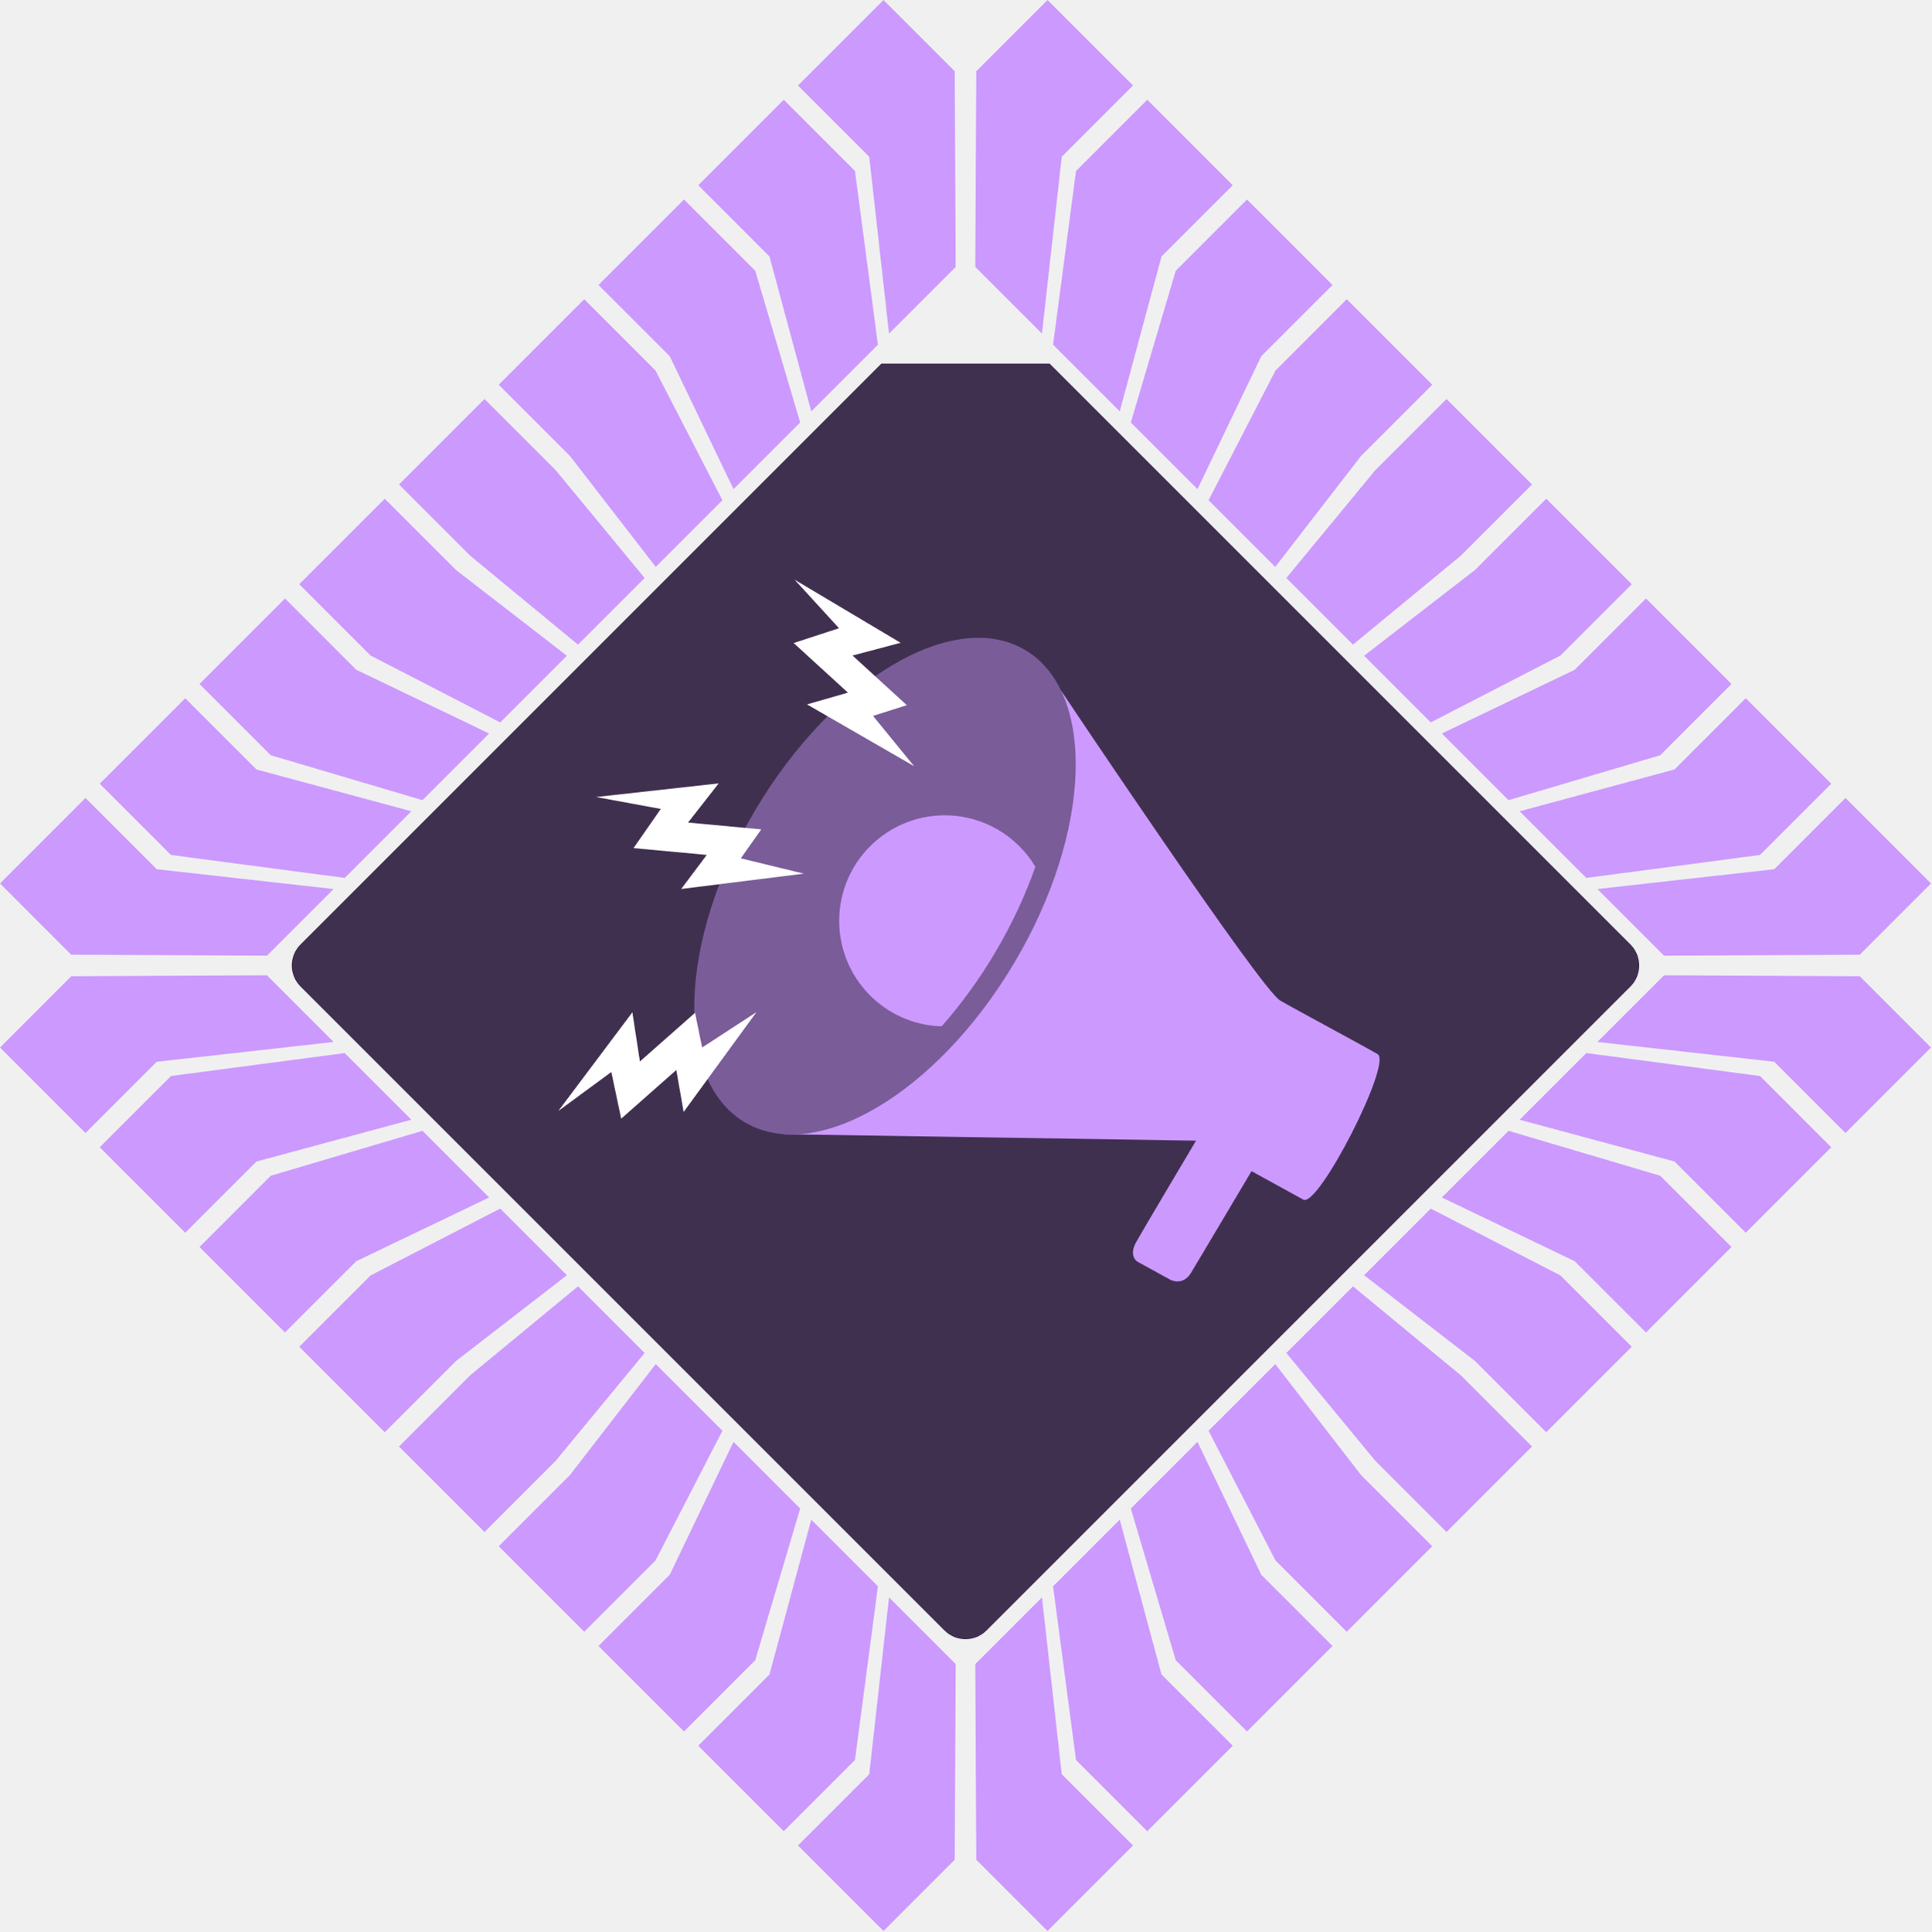
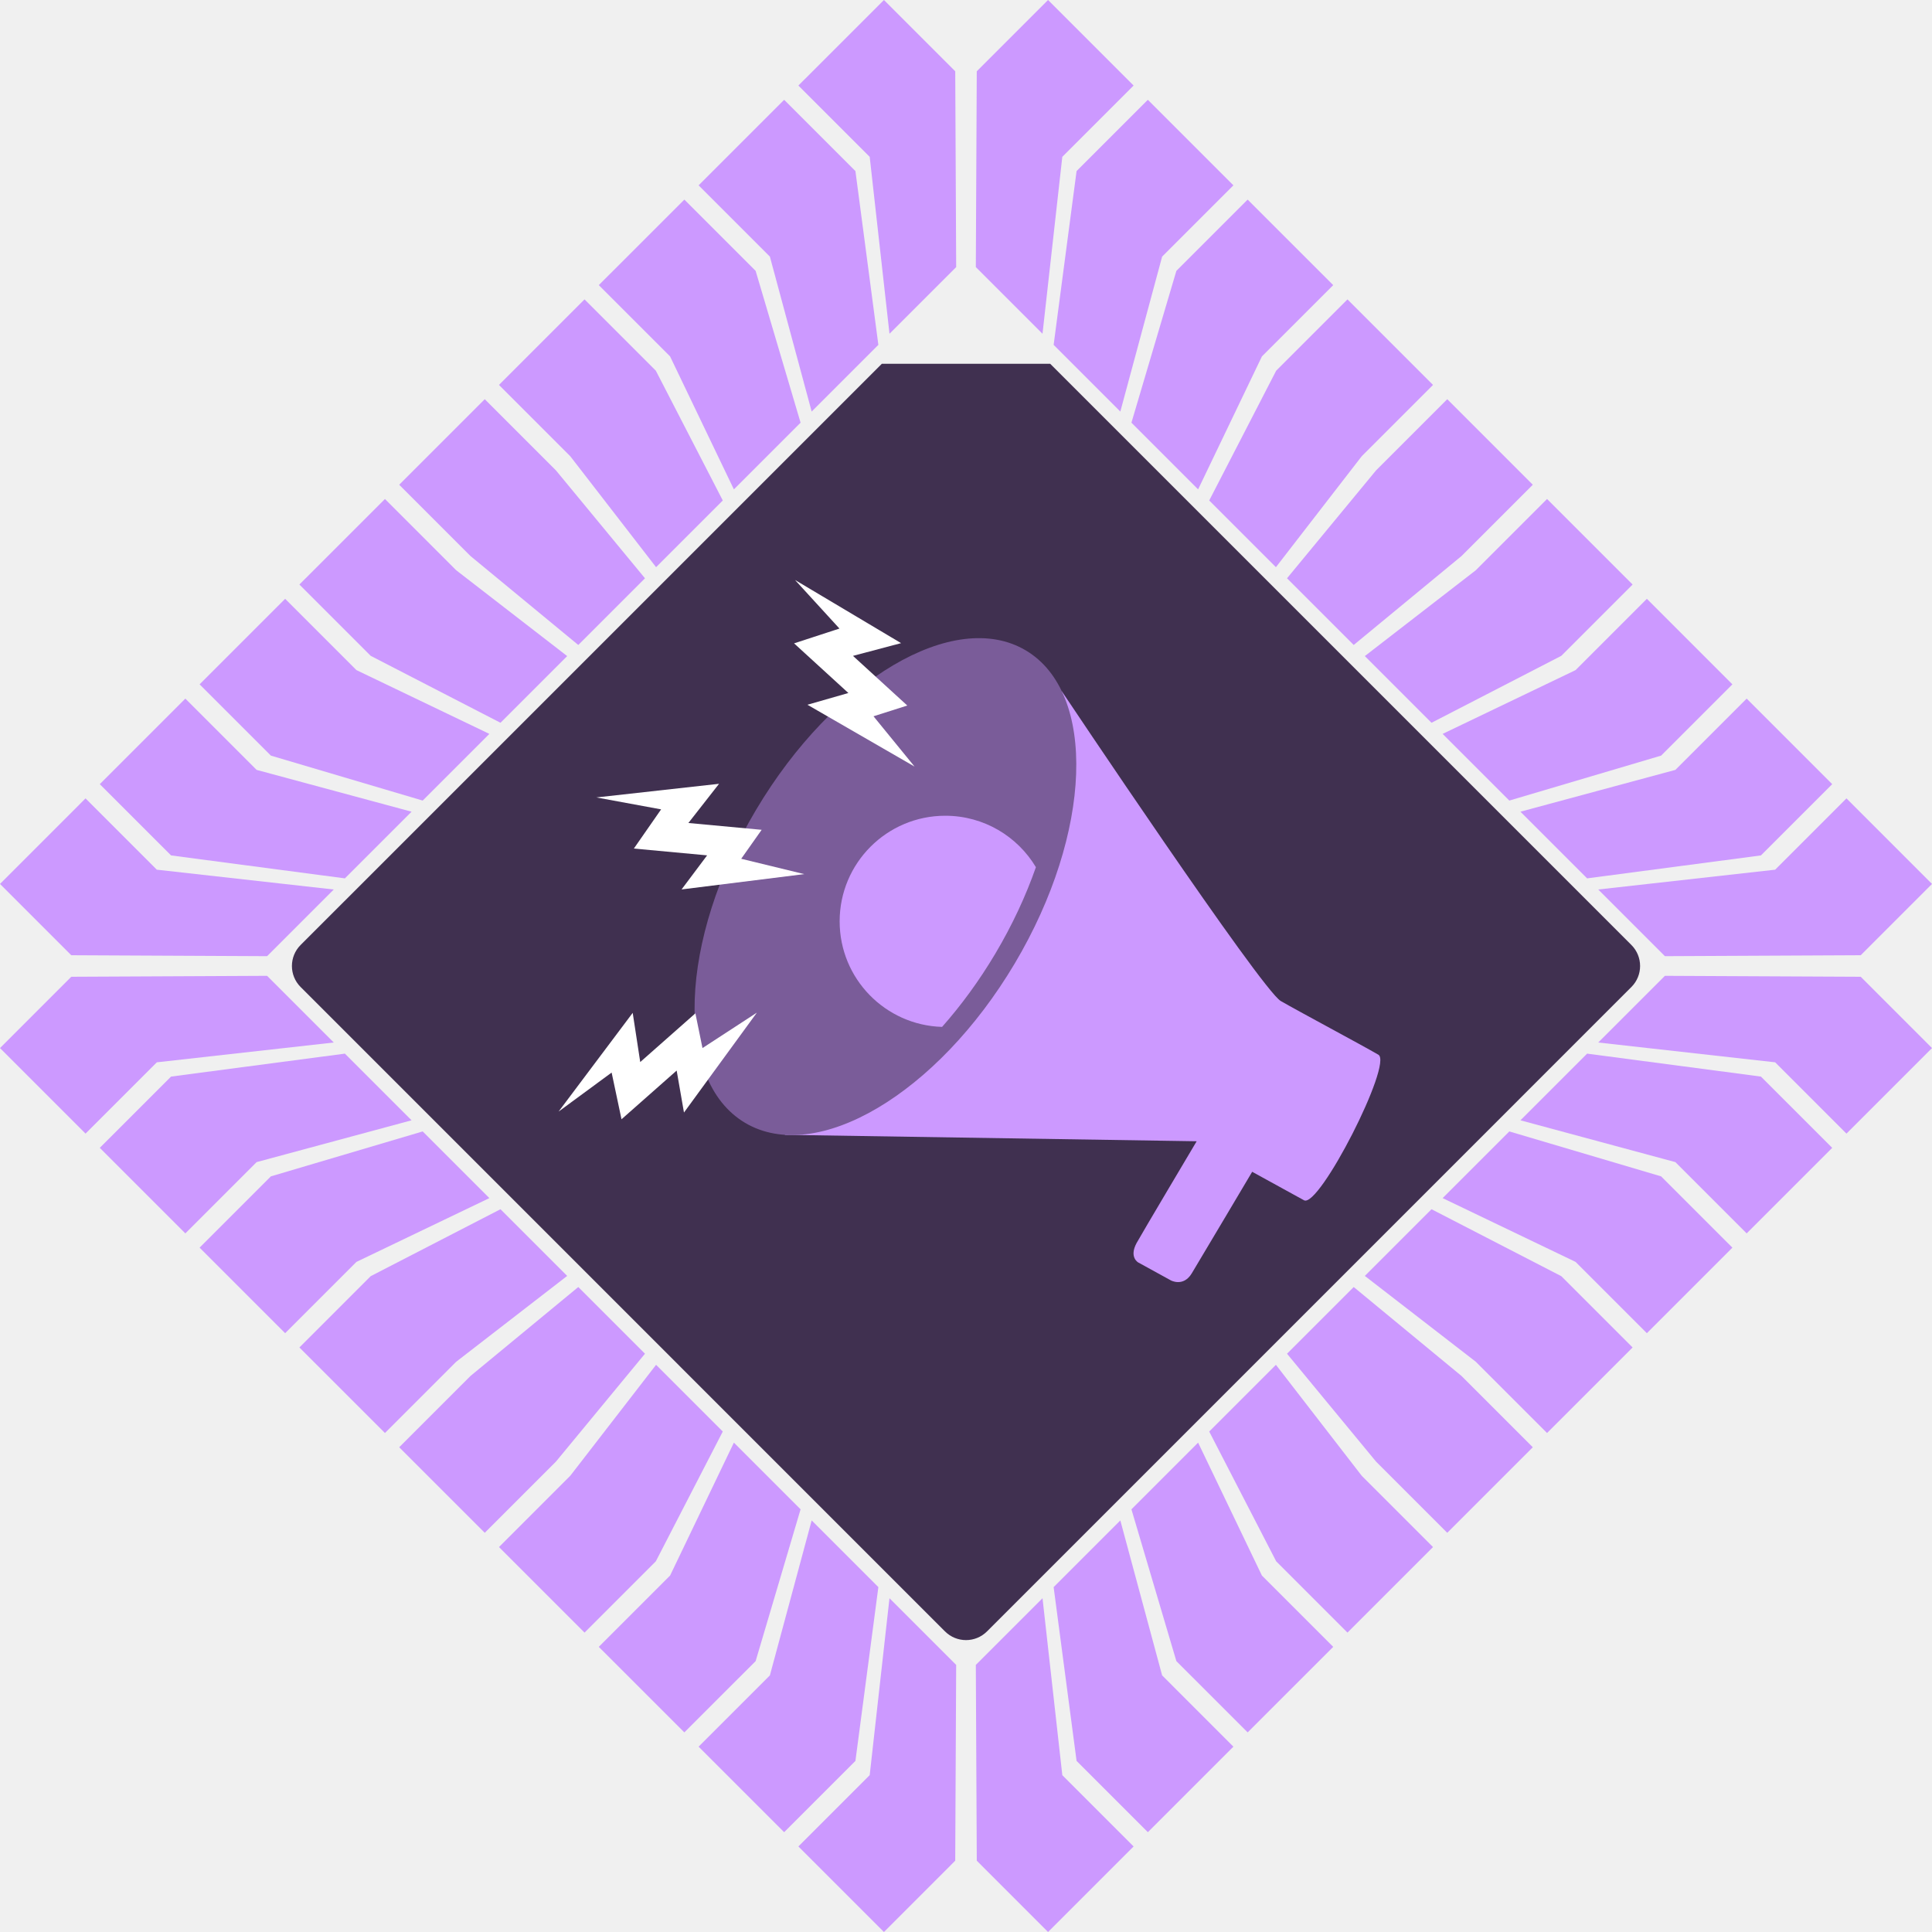
- <svg xmlns="http://www.w3.org/2000/svg" width="567" height="567" viewBox="0 0 567 567" fill="none">
+ <svg xmlns="http://www.w3.org/2000/svg" width="150" height="150" viewBox="0 0 150 150" fill="none">
  <g clip-path="url(#clip0_40_2)">
-     <path d="M488.554 286.348L546.013 286.625L566.929 307.546L541.829 332.647L520.907 311.726L468.985 305.916L488.554 286.348Z" fill="#CC99FF" />
-     <path d="M465.726 309.179L516.725 315.912L537.646 336.829L512.542 361.93L491.624 341.013L446.157 328.744L465.726 309.179Z" fill="#CC99FF" />
-     <path d="M442.895 332.007L487.44 345.196L508.358 366.113L483.257 391.214L462.341 370.297L423.325 351.575L442.895 332.007Z" fill="#CC99FF" />
-     <path d="M420.066 354.838L458.152 374.48L479.073 395.401L453.97 420.502L433.052 399.585L400.499 374.407L420.066 354.838Z" fill="#CC99FF" />
-     <path d="M397.235 377.666L428.869 403.768L449.786 424.685L424.685 449.785L403.769 428.868L377.666 397.234L397.235 377.666Z" fill="#CC99FF" />
-     <path d="M374.408 400.494L399.585 433.052L420.503 453.973L395.402 479.073L374.481 458.152L354.835 420.066L374.408 400.494Z" fill="#CC99FF" />
-     <path d="M351.575 423.325L370.298 462.34L391.218 483.257L366.112 508.357L345.196 487.44L332.007 442.895L351.575 423.325Z" fill="#CC99FF" />
-     <path d="M328.749 446.157L341.013 491.623L361.931 512.54L336.829 537.641L315.913 516.724L309.179 465.726L328.749 446.157Z" fill="#CC99FF" />
-     <path d="M305.917 468.988L311.726 520.907L332.645 541.828L307.542 566.929L286.626 546.008L286.349 488.554L305.917 468.988Z" fill="#CC99FF" />
-     <path d="M488.554 280.581L546.012 280.304L566.929 259.383L541.828 234.282L520.907 255.203L468.985 261.013L488.554 280.581Z" fill="#CC99FF" />
-     <path d="M465.726 257.75L516.725 251.017L537.646 230.1L512.541 204.999L491.624 225.916L446.156 238.185L465.726 257.75Z" fill="#CC99FF" />
-     <path d="M442.895 234.922L487.44 221.732L508.357 200.815L483.257 175.715L462.341 196.632L423.325 215.354L442.895 234.922Z" fill="#CC99FF" />
-     <path d="M420.066 212.091L458.152 192.448L479.073 171.527L453.969 146.427L433.052 167.344L400.498 192.521L420.066 212.091Z" fill="#CC99FF" />
-     <path d="M397.234 189.263L428.869 163.161L449.786 142.244L424.685 117.144L403.768 138.061L377.666 169.694L397.234 189.263Z" fill="#CC99FF" />
-     <path d="M374.408 166.435L399.585 133.877L420.502 112.956L395.402 87.855L374.481 108.776L354.834 146.862L374.408 166.435Z" fill="#CC99FF" />
-     <path d="M351.575 143.604L370.298 104.589L391.218 83.672L366.112 58.571L345.196 79.488L332.007 124.034L351.575 143.604Z" fill="#CC99FF" />
-     <path d="M328.749 120.771L341.013 75.306L361.93 54.389L336.829 29.288L315.912 50.205L309.179 101.203L328.749 120.771Z" fill="#CC99FF" />
-     <path d="M305.916 97.94L311.725 46.021L332.645 25.101L307.542 0L286.625 20.921L286.348 78.375L305.916 97.94Z" fill="#CC99FF" />
-     <path d="M78.376 286.348L20.917 286.625L0 307.546L25.1 332.647L46.022 311.726L97.944 305.916L78.376 286.348Z" fill="#CC99FF" />
-     <path d="M101.204 309.179L50.205 315.912L29.284 336.829L54.387 361.93L75.305 341.013L120.772 328.744L101.204 309.179Z" fill="#CC99FF" />
-     <path d="M124.034 332.007L79.489 345.196L58.571 366.113L83.672 391.214L104.588 370.297L143.604 351.575L124.034 332.007Z" fill="#CC99FF" />
-     <path d="M146.863 354.838L108.777 374.48L87.856 395.401L112.959 420.502L133.877 399.585L166.43 374.407L146.863 354.838Z" fill="#CC99FF" />
-     <path d="M169.694 377.666L138.06 403.768L117.143 424.685L142.245 449.785L163.161 428.868L189.263 397.234L169.694 377.666Z" fill="#CC99FF" />
-     <path d="M192.521 400.494L167.344 433.052L146.426 453.973L171.527 479.073L192.448 458.152L212.094 420.066L192.521 400.494Z" fill="#CC99FF" />
-     <path d="M215.354 423.325L196.631 462.34L175.711 483.257L200.816 508.357L221.733 487.44L234.922 442.895L215.354 423.325Z" fill="#CC99FF" />
-     <path d="M238.18 446.157L225.916 491.623L204.998 512.54L230.1 537.641L251.016 516.724L257.75 465.726L238.18 446.157Z" fill="#CC99FF" />
-     <path d="M261.012 468.988L255.204 520.907L234.284 541.828L259.387 566.929L280.303 546.008L280.581 488.554L261.012 468.988Z" fill="#CC99FF" />
-     <path d="M78.375 280.581L20.917 280.304L0 259.383L25.101 234.282L46.021 255.203L97.944 261.013L78.375 280.581Z" fill="#CC99FF" />
-     <path d="M101.203 257.75L50.205 251.017L29.284 230.1L54.388 204.999L75.305 225.916L120.772 238.185L101.203 257.75Z" fill="#CC99FF" />
-     <path d="M124.034 234.922L79.488 221.732L58.571 200.815L83.672 175.715L104.588 196.632L143.604 215.354L124.034 234.922Z" fill="#CC99FF" />
-     <path d="M146.863 212.091L108.777 192.448L87.855 171.527L112.96 146.427L133.877 167.344L166.431 192.521L146.863 212.091Z" fill="#CC99FF" />
-     <path d="M169.694 189.263L138.06 163.161L117.143 142.244L142.244 117.144L163.161 138.061L189.263 169.694L169.694 189.263Z" fill="#CC99FF" />
-     <path d="M192.521 166.435L167.344 133.877L146.427 112.956L171.527 87.855L192.448 108.776L212.095 146.862L192.521 166.435Z" fill="#CC99FF" />
-     <path d="M215.354 143.604L196.631 104.589L175.711 83.672L200.816 58.571L221.733 79.488L234.922 124.034L215.354 143.604Z" fill="#CC99FF" />
-     <path d="M238.18 120.771L225.916 75.306L204.999 54.389L230.1 29.288L251.017 50.205L257.75 101.203L238.18 120.771Z" fill="#CC99FF" />
-     <path d="M261.013 97.94L255.204 46.021L234.283 25.101L259.387 0L280.304 20.921L280.581 78.375L261.013 97.94Z" fill="#CC99FF" />
-     <path d="M283.466 481.272C281.235 481.272 279.002 480.418 277.298 478.718L88.212 289.629C84.807 286.228 84.807 280.703 88.212 277.298L258.763 106.747H308.166L478.717 277.298C482.122 280.703 482.122 286.228 478.717 289.629L289.633 478.719C287.93 480.419 285.7 481.272 283.466 481.272Z" fill="#403050" />
-     <path d="M375.835 293.743C370.106 290.424 311.573 202.837 311.573 202.837L230.305 333.007L351.151 334.893C351.151 334.893 334.742 362.504 333.52 364.762C331.257 368.945 333.999 370.452 333.999 370.452L343.585 375.722C343.585 375.722 347.247 377.735 349.707 373.66C352.663 368.764 367.442 343.848 367.442 343.848C367.442 343.848 380.64 351.097 382.648 352.207C387.078 354.655 408.82 312.021 404.473 309.496C399.223 306.446 381.161 296.829 375.835 293.743Z" fill="#CC99FF" />
-     <path d="M221.874 237.616C199.125 275.895 197.672 317.024 218.63 329.48C239.588 341.934 275.022 321.002 297.77 282.72C320.52 244.44 321.972 203.31 301.014 190.855C280.056 178.4 244.623 199.335 221.874 237.616Z" fill="#7A5C99" />
-     <path d="M292.062 279.846C297.073 271.412 301.05 262.84 303.981 254.467C298.567 245.428 288.683 239.374 277.378 239.374C260.262 239.374 246.387 253.249 246.387 270.364C246.387 287.17 259.765 300.841 276.45 301.333C282.039 295.014 287.327 287.812 292.062 279.846Z" fill="#CC99FF" />
-     <path d="M179.479 314.736L163.914 326.18L185.661 297.213L187.874 311.648L204.059 297.354L206.141 307.548L222.092 297.153L200.71 326.463L198.562 314.148L182.377 328.442L179.479 314.736Z" fill="white" />
-     <path d="M194 237.5L175 234L211 230L202 241.5L223.5 243.5L217.5 252L236 256.5L200 261L207.5 251L186 249L194 237.5Z" fill="white" />
-     <path d="M246.331 184.445L233.291 170.19L264.413 188.722L250.297 192.462L266.236 207.03L256.322 210.188L268.36 224.939L236.936 206.806L248.951 203.356L233.013 188.789L246.331 184.445Z" fill="white" />
+     <path d="M129.263 75.763L144.466 75.836L150 81.372L143.359 88.013L137.823 82.478L124.086 80.94L129.263 75.763Z" fill="#CC99FF" />
+     <path d="M123.223 81.804L136.717 83.585L142.252 89.119L135.61 95.761L130.075 90.226L118.046 86.98L123.223 81.804Z" fill="#CC99FF" />
+     <path d="M117.183 87.844L128.968 91.333L134.503 96.867L127.862 103.509L122.328 97.974L112.005 93.021L117.183 87.844Z" fill="#CC99FF" />
+     <path d="M111.142 93.884L121.219 99.081L126.755 104.617L120.113 111.258L114.578 105.724L105.965 99.062L111.142 93.884Z" fill="#CC99FF" />
+     <path d="M105.102 99.924L113.472 106.83L119.006 112.365L112.365 119.006L106.83 113.471L99.924 105.102L105.102 99.924Z" fill="#CC99FF" />
+     <path d="M99.062 105.964L105.724 114.578L111.258 120.114L104.617 126.755L99.082 121.219L93.883 111.143L99.062 105.964Z" fill="#CC99FF" />
+     <path d="M93.021 112.005L97.975 122.327L103.51 127.862L96.867 134.503L91.333 128.969L87.844 117.183L93.021 112.005Z" fill="#CC99FF" />
+     <path d="M86.982 118.046L90.227 130.075L95.761 135.61L89.119 142.251L83.585 136.717L81.804 123.223L86.982 118.046Z" fill="#CC99FF" />
+     <path d="M80.941 124.086L82.478 137.823L88.012 143.359L81.371 150L75.837 144.465L75.763 129.263L80.941 124.086Z" fill="#CC99FF" />
+     <path d="M129.263 74.237L144.466 74.164L150 68.629L143.359 61.987L137.823 67.522L124.086 69.06L129.263 74.237Z" fill="#CC99FF" />
+     <path d="M123.223 68.196L136.717 66.415L142.252 60.881L135.61 54.239L130.075 59.774L118.045 63.02L123.223 68.196Z" fill="#CC99FF" />
+     <path d="M117.183 62.156L128.969 58.666L134.503 53.132L127.862 46.491L122.328 52.026L112.005 56.979L117.183 62.156Z" fill="#CC99FF" />
+     <path d="M111.142 56.116L121.219 50.919L126.755 45.383L120.113 38.742L114.578 44.276L105.965 50.938L111.142 56.116Z" fill="#CC99FF" />
+     <path d="M105.101 50.076L113.472 43.17L119.006 37.635L112.365 30.994L106.83 36.529L99.924 44.898L105.101 50.076Z" fill="#CC99FF" />
+     <path d="M99.062 44.036L105.724 35.422L111.258 29.886L104.617 23.245L99.082 28.78L93.883 38.857L99.062 44.036Z" fill="#CC99FF" />
+     <path d="M93.021 37.995L97.975 27.672L103.51 22.138L96.867 15.497L91.333 21.031L87.844 32.817L93.021 37.995Z" fill="#CC99FF" />
+     <path d="M86.982 31.954L90.227 19.925L95.761 14.39L89.119 7.749L83.585 13.283L81.804 26.776L86.982 31.954Z" fill="#CC99FF" />
+     <path d="M80.94 25.913L82.477 12.176L88.012 6.641L81.371 0L75.836 5.535L75.763 20.737L80.94 25.913Z" fill="#CC99FF" />
+     <path d="M20.737 75.763L5.534 75.836L0 81.372L6.641 88.013L12.177 82.478L25.914 80.94L20.737 75.763Z" fill="#CC99FF" />
+     <path d="M26.777 81.804L13.283 83.585L7.748 89.119L14.39 95.761L19.924 90.226L31.954 86.98L26.777 81.804Z" fill="#CC99FF" />
+     <path d="M32.817 87.844L21.031 91.333L15.497 96.867L22.138 103.509L27.672 97.974L37.995 93.021L32.817 87.844Z" fill="#CC99FF" />
+     <path d="M38.857 93.884L28.78 99.081L23.245 104.617L29.887 111.258L35.422 105.724L44.035 99.062L38.857 93.884Z" fill="#CC99FF" />
+     <path d="M44.898 99.924L36.528 106.83L30.994 112.365L37.636 119.006L43.17 113.471L50.076 105.102L44.898 99.924Z" fill="#CC99FF" />
+     <path d="M50.938 105.964L44.276 114.578L38.742 120.114L45.383 126.755L50.919 121.219L56.117 111.143L50.938 105.964Z" fill="#CC99FF" />
+     <path d="M56.979 112.005L52.025 122.327L46.49 127.862L53.133 134.503L58.667 128.969L62.157 117.183L56.979 112.005Z" fill="#CC99FF" />
+     <path d="M63.018 118.046L59.774 130.075L54.239 135.61L60.881 142.251L66.415 136.717L68.196 123.223L63.018 118.046Z" fill="#CC99FF" />
+     <path d="M69.059 124.086L67.523 137.823L61.987 143.359L68.629 150L74.163 144.465L74.237 129.263L69.059 124.086Z" fill="#CC99FF" />
+     <path d="M20.737 74.237L5.534 74.164L0 68.629L6.641 61.987L12.176 67.522L25.914 69.06L20.737 74.237Z" fill="#CC99FF" />
+     <path d="M26.777 68.196L13.283 66.415L7.748 60.881L14.39 54.239L19.924 59.774L31.954 63.02L26.777 68.196Z" fill="#CC99FF" />
+     <path d="M32.817 62.156L21.031 58.666L15.497 53.132L22.138 46.491L27.672 52.026L37.995 56.979L32.817 62.156Z" fill="#CC99FF" />
+     <path d="M38.857 56.116L28.78 50.919L23.245 45.383L29.887 38.742L35.422 44.276L44.035 50.938L38.857 56.116Z" fill="#CC99FF" />
+     <path d="M44.898 50.076L36.528 43.17L30.994 37.635L37.635 30.994L43.17 36.529L50.076 44.898L44.898 50.076Z" fill="#CC99FF" />
+     <path d="M50.938 44.036L44.276 35.422L38.742 29.886L45.383 23.245L50.919 28.78L56.117 38.857L50.938 44.036Z" fill="#CC99FF" />
+     <path d="M56.979 37.995L52.025 27.672L46.49 22.138L53.133 15.497L58.667 21.031L62.157 32.817L56.979 37.995Z" fill="#CC99FF" />
+     <path d="M63.018 31.954L59.774 19.925L54.239 14.39L60.881 7.749L66.415 13.283L68.196 26.776L63.018 31.954Z" fill="#CC99FF" />
+     <path d="M69.06 25.913L67.523 12.176L61.987 6.641L68.629 0L74.164 5.535L74.237 20.737L69.06 25.913Z" fill="#CC99FF" />
+     <path d="M75.001 127.337C74.41 127.337 73.819 127.111 73.368 126.661L23.34 76.631C22.439 75.731 22.439 74.269 23.34 73.368L68.465 28.244H81.536L126.661 73.368C127.562 74.269 127.562 75.731 126.661 76.631L76.632 126.661C76.182 127.111 75.591 127.337 75.001 127.337Z" fill="#403050" />
+     <path d="M99.44 77.72C97.924 76.841 82.437 53.667 82.437 53.667L60.935 88.108L92.909 88.607C92.909 88.607 88.567 95.913 88.244 96.51C87.645 97.617 88.371 98.016 88.371 98.016L90.907 99.41C90.907 99.41 91.876 99.942 92.527 98.864C93.309 97.569 97.219 90.977 97.219 90.977C97.219 90.977 100.711 92.894 101.242 93.188C102.415 93.836 108.167 82.556 107.017 81.888C105.628 81.081 100.849 78.536 99.44 77.72Z" fill="#CC99FF" />
+     <path d="M58.704 62.869C52.685 72.997 52.301 83.879 57.846 87.175C63.391 90.47 72.766 84.932 78.785 74.803C84.804 64.675 85.189 53.792 79.643 50.497C74.098 47.202 64.723 52.741 58.704 62.869Z" fill="#7A5C99" />
+     <path d="M77.275 74.043C78.601 71.811 79.653 69.543 80.428 67.328C78.996 64.936 76.381 63.334 73.39 63.334C68.861 63.334 65.19 67.006 65.19 71.534C65.19 75.981 68.73 79.598 73.144 79.728C74.623 78.056 76.022 76.15 77.275 74.043Z" fill="#CC99FF" />
+     <path d="M47.487 83.274L43.369 86.302L49.123 78.638L49.708 82.457L53.99 78.675L54.541 81.372L58.762 78.622L53.104 86.377L52.536 83.118L48.254 86.9L47.487 83.274Z" fill="white" />
+     <path d="M51.329 62.839L46.302 61.913L55.827 60.854L53.446 63.897L59.135 64.426L57.547 66.675L62.442 67.866L52.917 69.056L54.901 66.41L49.213 65.881L51.329 62.839Z" fill="white" />
+     <path d="M65.175 48.801L61.725 45.029L69.96 49.933L66.225 50.922L70.442 54.777L67.819 55.612L71.004 59.515L62.69 54.717L65.868 53.805L61.651 49.95L65.175 48.801Z" fill="white" />
  </g>
  <defs>
    <clipPath id="clip0_40_2">
-       <rect width="566.929" height="566.929" fill="white" />
+       <rect width="150" height="150" fill="white" />
    </clipPath>
  </defs>
</svg>
